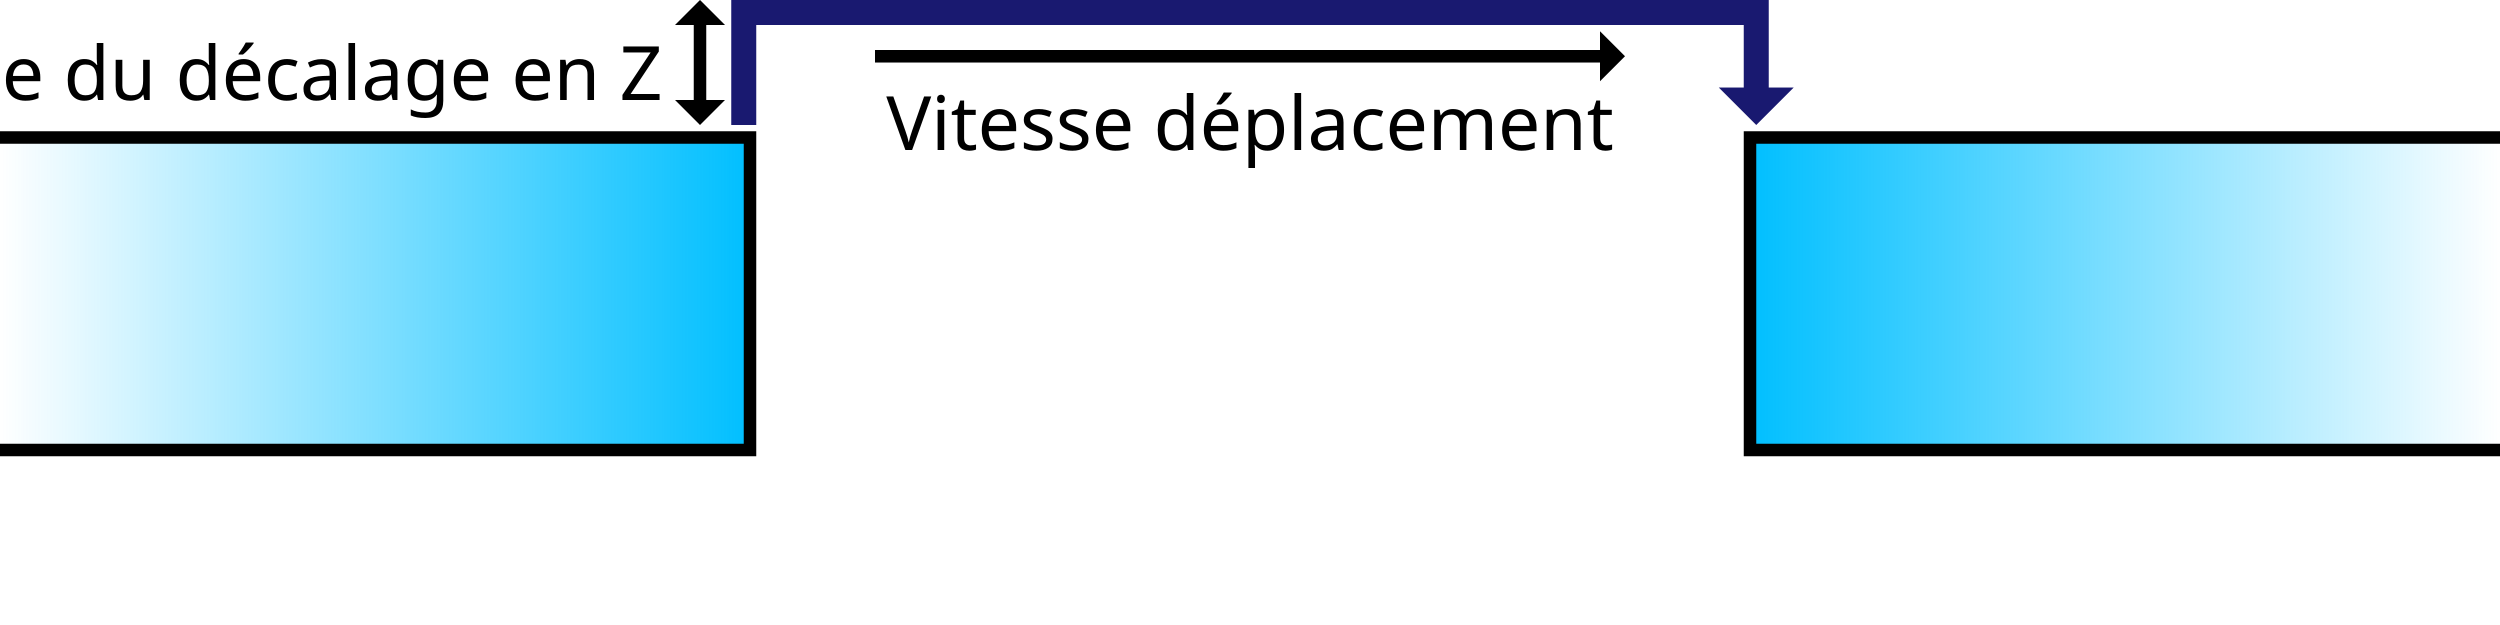
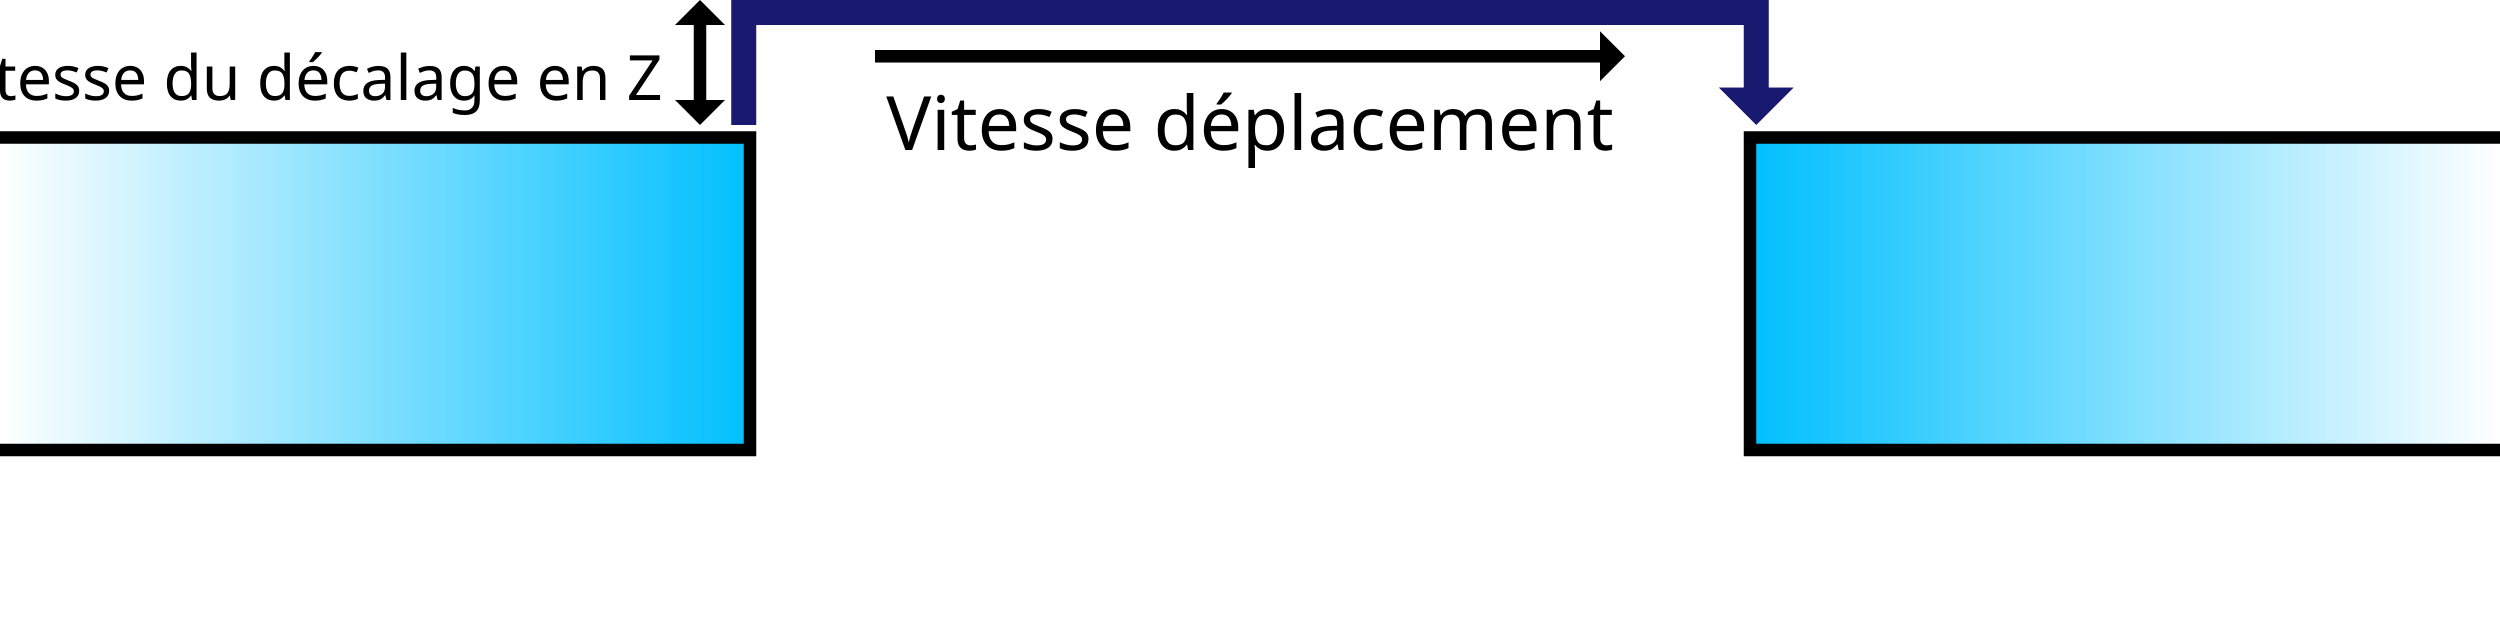
<svg xmlns="http://www.w3.org/2000/svg" width="2000" height="500">
  <defs>
    <linearGradient id="left" x1="0%" y1="0%" x2="100%" y2="0%">
      <stop offset="0%" stop-color="deepskyblue" stop-opacity="0" />
      <stop offset="100%" stop-color="deepskyblue" stop-opacity="1" />
    </linearGradient>
    <linearGradient id="right" x1="0%" y1="0%" x2="100%" y2="0%">
      <stop offset="0%" stop-color="deepskyblue" stop-opacity="1" />
      <stop offset="100%" stop-color="deepskyblue" stop-opacity="0" />
    </linearGradient>
  </defs>
  <g stroke="black" stroke-width="10">
    <g fill="url('#left')">
      <path d="M0,110 h600 v250 h-600" />
    </g>
    <g fill="url('#right')">
      <path d="M2000,110 h-600 v250 h600" />
    </g>
  </g>
  <path d="M585,100 v-100 h830 v70 h20 l-30,30 l-30,-30 h20 v-50 h-790 v80 z" fill="midnightblue" />
  <path d="M560,100 l-20,-20 h15 v-60 h-15 l20,-20 l20,20 h-15 v60 h15 z" />
  <path d="M700,40 h580 v-15 l20,20 l-20,20 v-15 h-580 z" />
  <g font-family="sans-serif" font-size="60px">
    <text x="1000" y="120" text-anchor="middle">Vitesse déplacement</text>
+   </g>
+   <g font-family="sans-serif" font-size="50px">
    <text x="530" y="80" text-anchor="end">Vitesse du décalage en Z</text>
  </g>
</svg>
